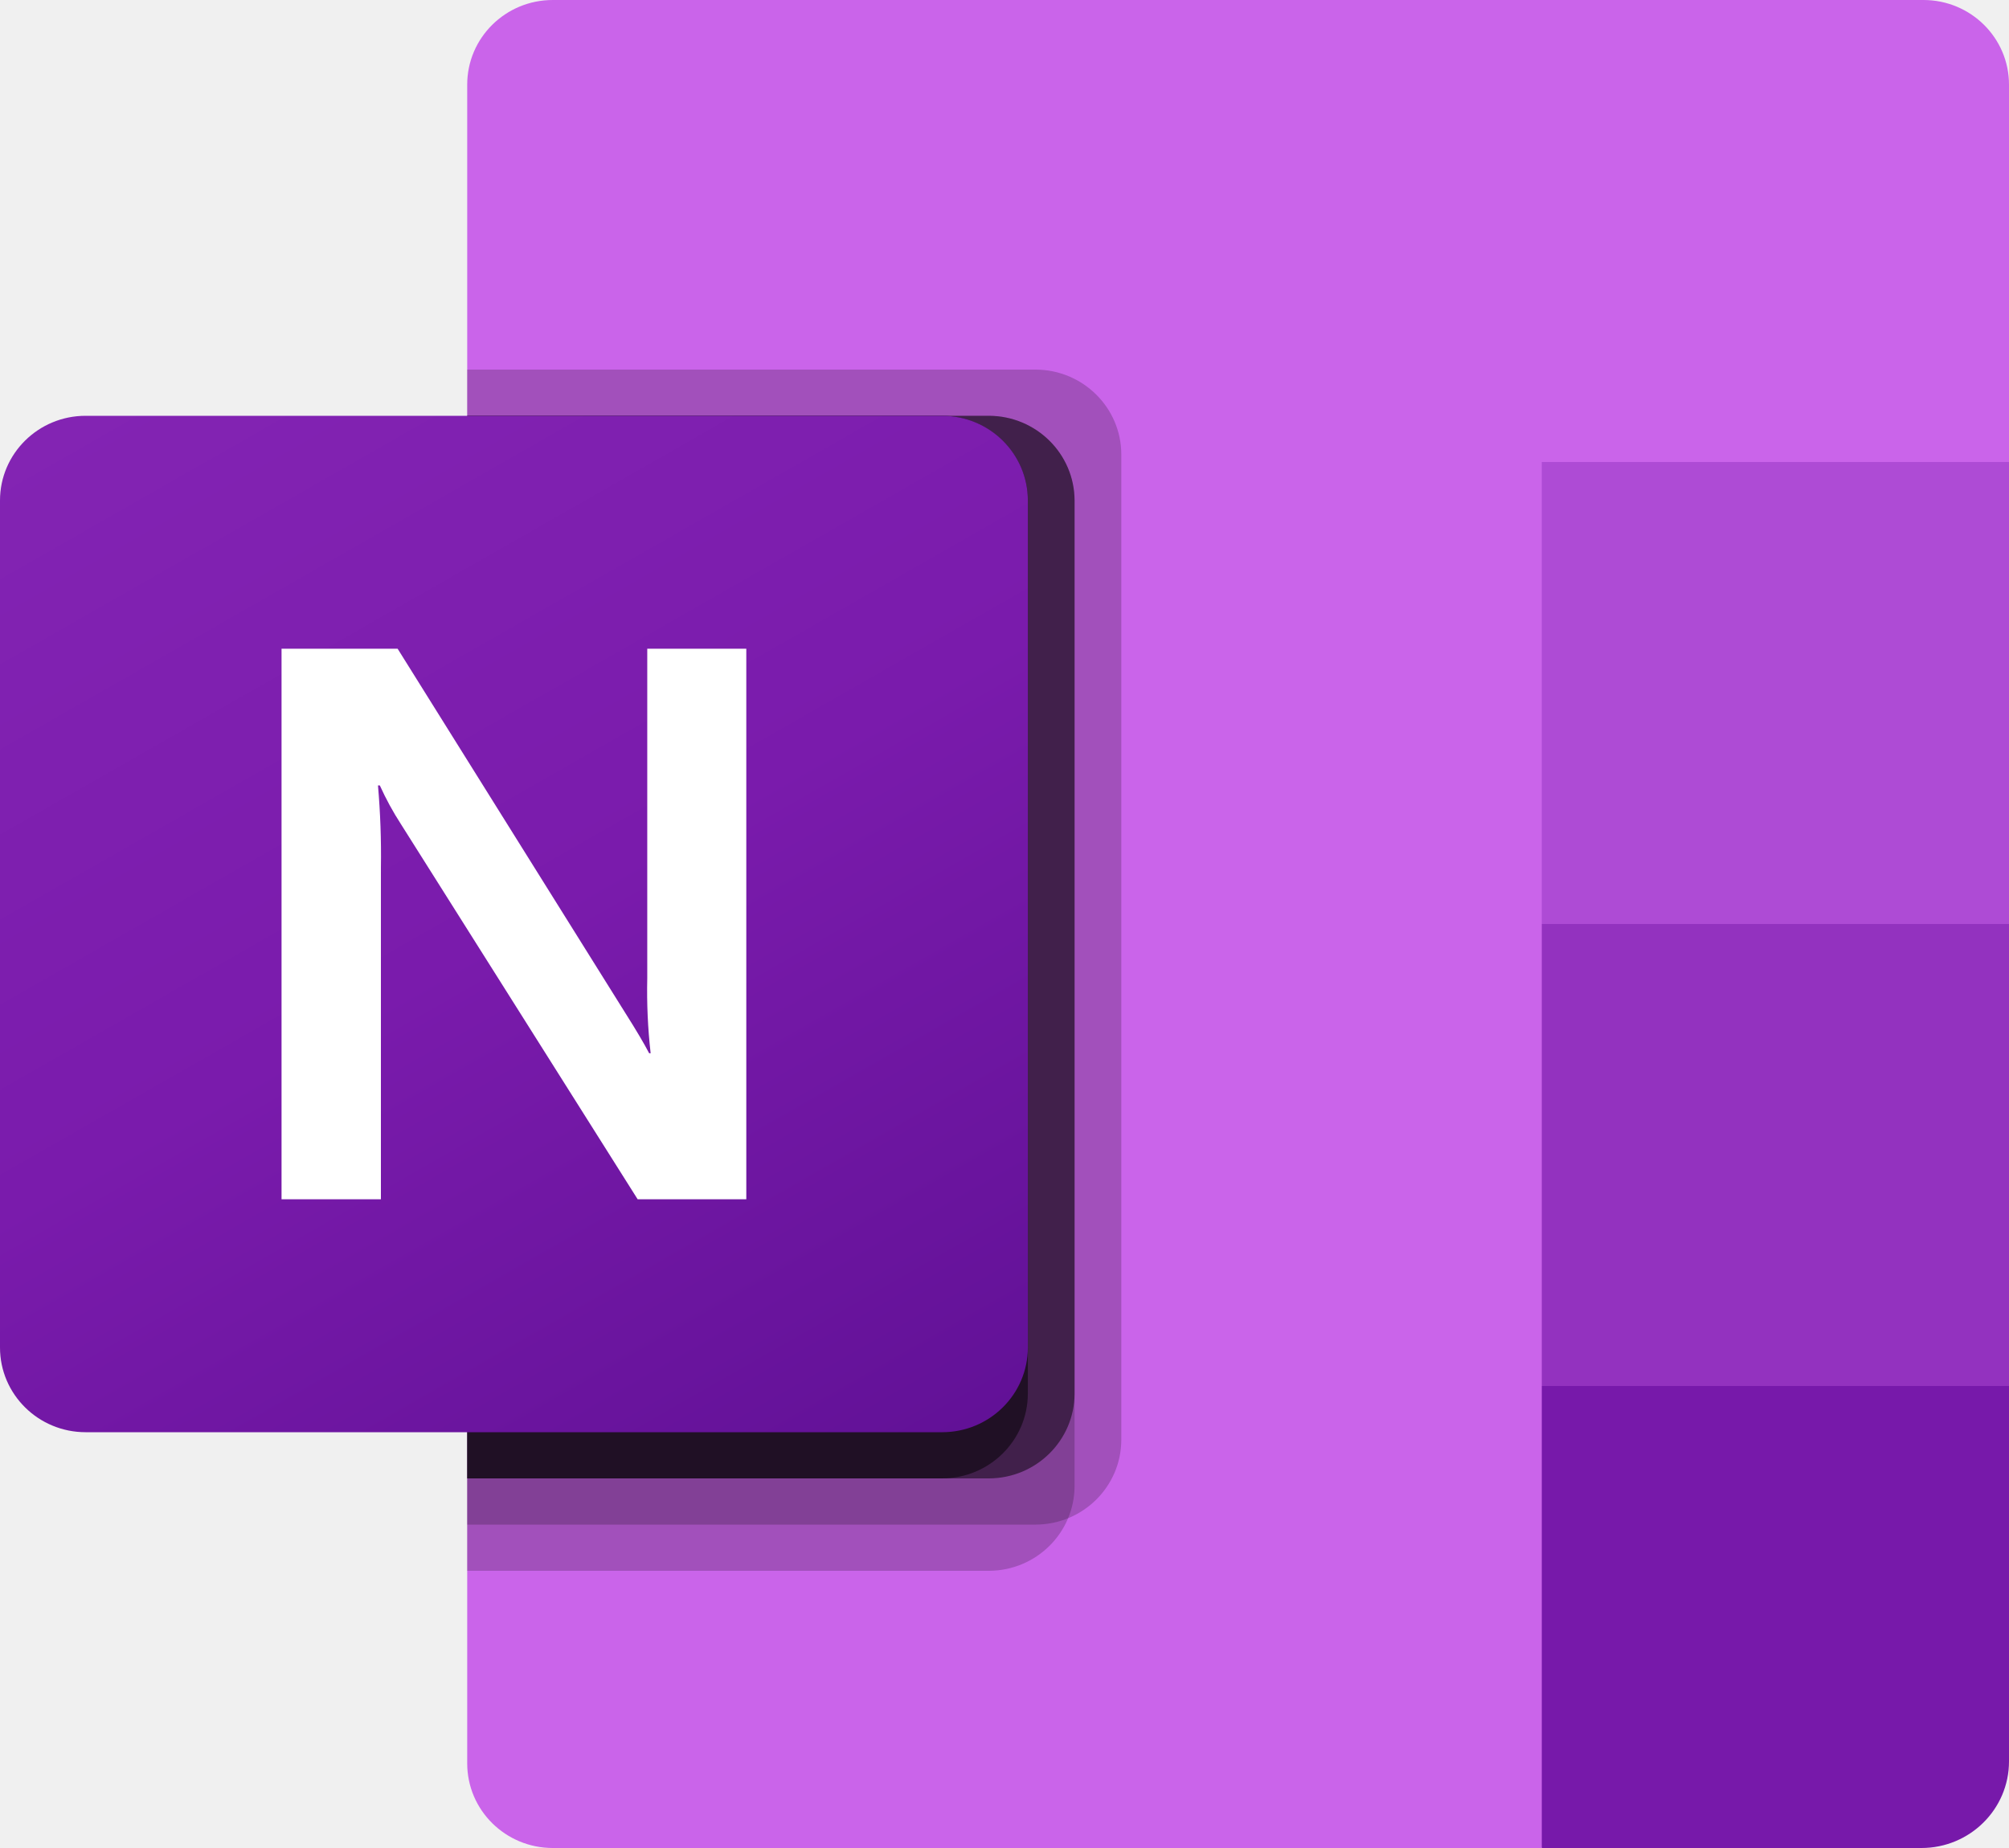
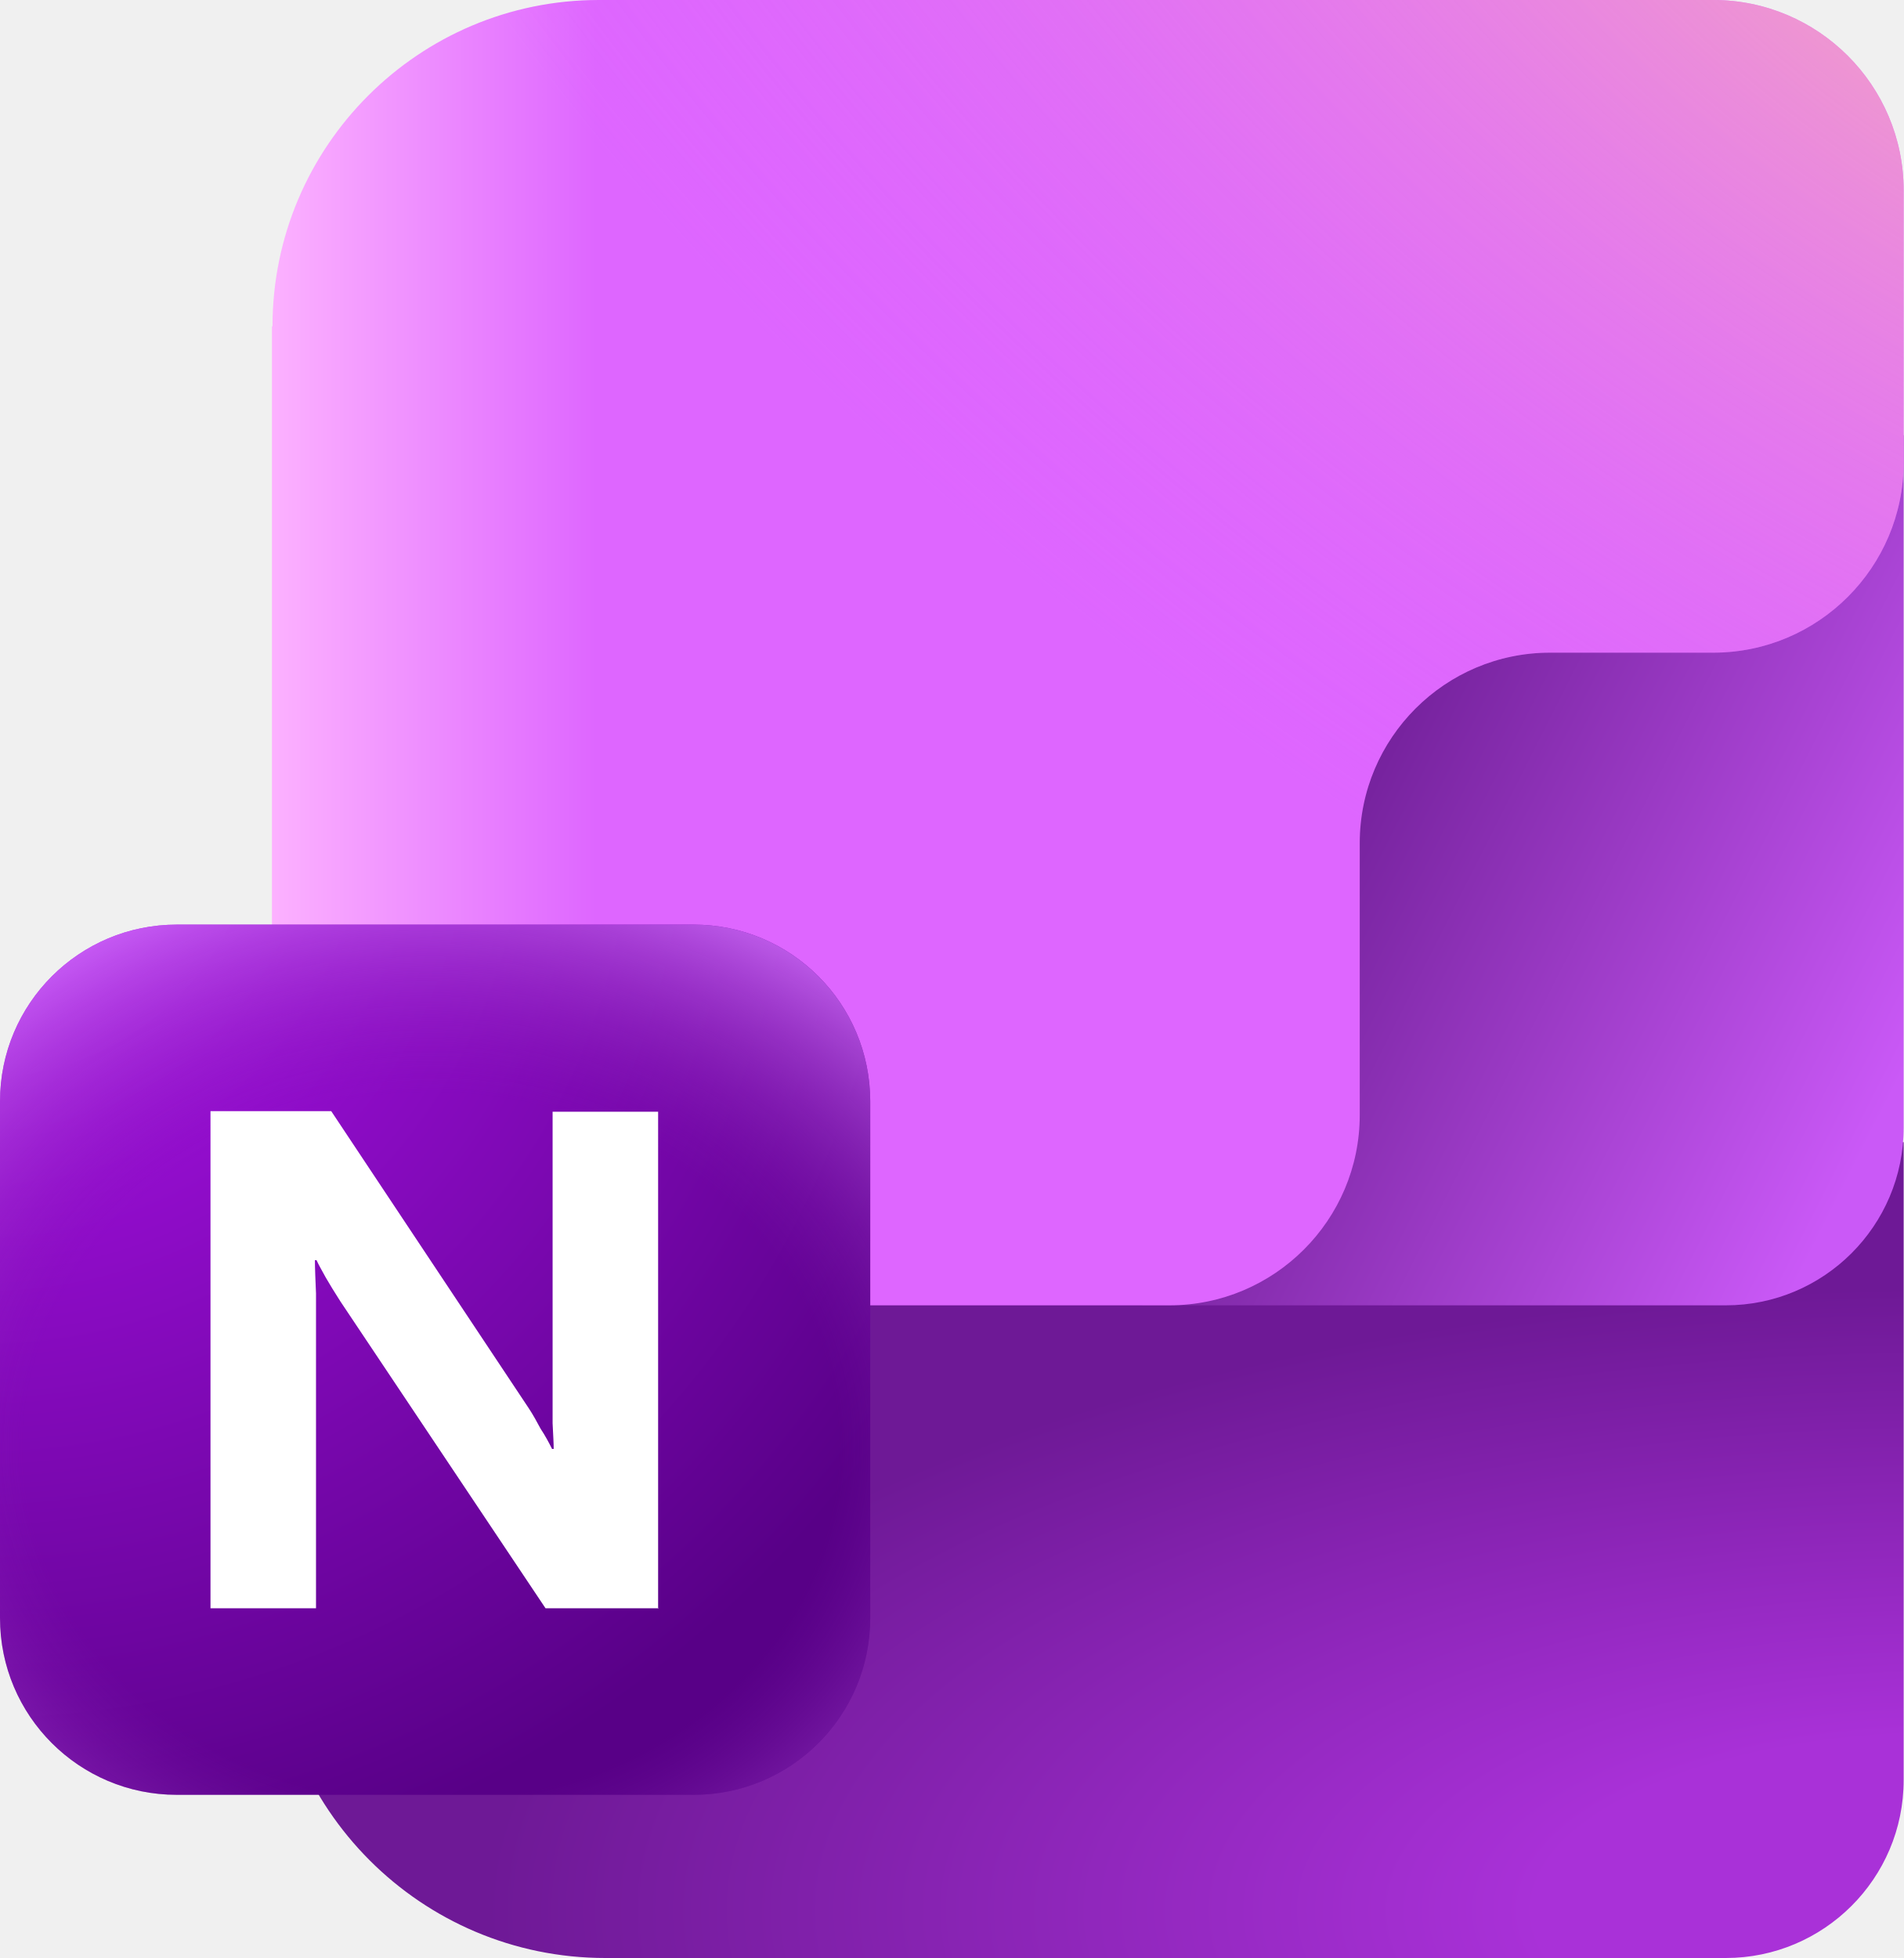
- <svg xmlns="http://www.w3.org/2000/svg" width="50" height="46" viewBox="0 0 50 46" fill="none">
-   <g clip-path="url(#clip0_259_2313)">
-     <path d="M38.372 46H13.757C12.581 46 11.628 45.057 11.628 43.894V2.106C11.628 0.943 12.581 0 13.757 0H47.871C49.047 0 50 0.943 50 2.106V11.5L38.372 46Z" fill="#CA64EA" />
-     <path d="M50 23L44.186 26.45L38.372 23V11.5H50L50 23Z" fill="#AE4BD5" />
-     <path d="M50 34.5L44.186 37.95L38.372 34.5V23H50V34.5Z" fill="#9332BF" />
-     <path d="M38.372 34.5H50V43.844C50 45.035 49.024 46 47.82 46H38.372V34.5Z" fill="#7719AA" />
-     <path opacity="0.2" d="M25.776 9.2H11.628V37.95H25.776C26.951 37.946 27.903 37.005 27.907 35.842V11.308C27.903 10.146 26.951 9.204 25.776 9.2Z" fill="black" />
-     <path opacity="0.2" d="M24.613 10.35H11.628V39.1H24.613C25.788 39.096 26.74 38.155 26.744 36.992V12.458C26.74 11.295 25.788 10.354 24.613 10.35Z" fill="black" />
-     <path opacity="0.5" d="M24.613 10.35H11.628V36.8H24.613C25.788 36.796 26.74 35.855 26.744 34.692V12.458C26.74 11.295 25.788 10.354 24.613 10.35Z" fill="black" />
-     <path opacity="0.5" d="M23.45 10.35H11.628V36.8H23.45C24.626 36.796 25.578 35.855 25.581 34.692V12.458C25.578 11.295 24.626 10.354 23.45 10.35Z" fill="black" />
-     <path d="M2.131 10.35H23.45C24.627 10.35 25.581 11.294 25.581 12.458V33.542C25.581 34.706 24.627 35.65 23.45 35.65H2.131C0.954 35.65 0 34.706 0 33.542V12.458C0 11.294 0.954 10.35 2.131 10.35Z" fill="url(#paint0_linear_259_2313)" />
-     <path d="M7.007 16.148H9.896L15.574 25.233C15.832 25.64 16.026 25.968 16.156 26.217H16.193C16.123 25.598 16.095 24.976 16.109 24.354V16.148H18.574V29.852H15.87L9.979 20.515C9.779 20.207 9.604 19.884 9.453 19.55H9.407C9.466 20.23 9.491 20.913 9.48 21.595V29.852H7.007V16.148Z" fill="white" />
-   </g>
+ <svg xmlns="http://www.w3.org/2000/svg" id="uuid-dd8c73b2-3a24-47ca-b016-13a07cde286e" viewBox="0 0 35 36">
  <defs>
-     <linearGradient id="paint0_linear_259_2313" x1="4.444" y1="8.703" x2="20.862" y2="37.455" gradientUnits="userSpaceOnUse">
-       <stop stop-color="#8324B3" />
-       <stop offset="0.5" stop-color="#7A1BAC" />
-       <stop offset="1" stop-color="#621197" />
+     <radialGradient id="uuid-50d6a62b-9aad-4d02-8594-795bcc1c54e9" cx="-562.51" cy="464.6" fx="-562.51" fy="464.6" r="1" gradientTransform="translate(26794.49 9350.33) scale(47.57 -20.05)" gradientUnits="userSpaceOnUse">
+       <stop offset=".16" stop-color="#a931d8" />
+       <stop offset=".57" stop-color="#6e1996" />
+     </radialGradient>
+     <linearGradient id="uuid-18de38b9-53c2-4fd0-8ba3-a6ad4c169a59" x1="38.88" y1="48.5" x2="21.61" y2="57.23" gradientTransform="translate(0 70) scale(1 -1)" gradientUnits="userSpaceOnUse">
+       <stop offset=".22" stop-color="#ca59f7" />
+       <stop offset=".89" stop-color="#691a90" />
    </linearGradient>
-     <clipPath id="clip0_259_2313">
-       <rect width="50" height="46" fill="white" />
-     </clipPath>
+     <linearGradient id="uuid-52460405-89b2-46e8-b113-358e34148f1a" x1="36.33" y1="55" x2="5.01" y2="55" gradientTransform="translate(0 70) scale(1 -1)" gradientUnits="userSpaceOnUse">
+       <stop offset=".81" stop-color="#de66ff" />
+       <stop offset="1" stop-color="#fcb1ff" />
+     </linearGradient>
+     <radialGradient id="uuid-9fdd75d9-5b25-435b-9e54-d861015099f0" cx="-572.74" cy="498.79" fx="-572.74" fy="498.79" r="1" gradientTransform="translate(-30198.43 875.93) rotate(121.48) scale(28.88 -50.78)" gradientUnits="userSpaceOnUse">
+       <stop offset="0" stop-color="#ffc7a3" />
+       <stop offset=".83" stop-color="#de67fd" stop-opacity="0" />
+     </radialGradient>
+     <radialGradient id="uuid-325a9e95-4965-433d-a32f-7178ccbb54da" cx="-543.89" cy="490.05" fx="-543.89" fy="490.05" r="1" gradientTransform="translate(861.5 16559.98) rotate(45) scale(22.63 -22.63)" gradientUnits="userSpaceOnUse">
+       <stop offset=".07" stop-color="#ac13eb" />
+       <stop offset=".88" stop-color="#580087" />
+     </radialGradient>
+     <radialGradient id="uuid-9c52f393-a7a6-42ff-8678-b8968ca9fe11" cx="-537.98" cy="529.22" fx="-537.98" fy="529.22" r="1" gradientTransform="translate(-6819 6052) rotate(90) scale(11.2 -12.9)" gradientUnits="userSpaceOnUse">
+       <stop offset=".58" stop-color="#841fb0" stop-opacity="0" />
+       <stop offset=".97" stop-color="#d373fc" />
+     </radialGradient>
  </defs>
+   <path d="M5,27.55c0-3.61,2.93-6.55,6.55-6.55h23.45v11.73c0,1.81-1.47,3.27-3.27,3.27H11.13c-3.39,0-6.13-2.75-6.13-6.14v-2.31Z" style="fill:url(#uuid-50d6a62b-9aad-4d02-8594-795bcc1c54e9);" />
+   <path d="M21,8.5l14-.5v12.73c0,1.81-1.47,3.27-3.27,3.27h-10.73v-15.5Z" style="fill:url(#uuid-18de38b9-53c2-4fd0-8ba3-a6ad4c169a59);" />
+   <path d="M5.01,6c0-3.31,2.69-6,6-6h20.49c1.93,0,3.5,1.57,3.5,3.5v5c0,1.93-1.57,3.5-3.5,3.5h-3c-1.93,0-3.5,1.57-3.5,3.5v5c0,1.93-1.57,3.5-3.5,3.5h-10.5c-3.31,0-6,2.69-6,6V6Z" style="fill:url(#uuid-52460405-89b2-46e8-b113-358e34148f1a);" />
+   <path d="M5.01,6c0-3.31,2.69-6,6-6h20.49c1.93,0,3.5,1.57,3.5,3.5v5c0,1.93-1.57,3.5-3.5,3.5h-3c-1.93,0-3.5,1.57-3.5,3.5v5c0,1.93-1.57,3.5-3.5,3.5h-10.5c-3.31,0-6,2.69-6,6V6Z" style="fill:url(#uuid-9fdd75d9-5b25-435b-9e54-d861015099f0);" />
+   <rect y="17" width="16" height="16" rx="3.25" ry="3.25" style="fill:url(#uuid-325a9e95-4965-433d-a32f-7178ccbb54da);" />
+   <rect y="17" width="16" height="16" rx="3.25" ry="3.25" style="fill:url(#uuid-9c52f393-a7a6-42ff-8678-b8968ca9fe11); fill-opacity:.8;" />
+   <path d="M12.11,29.57h-2.08l-3.77-5.64c-.11-.17-.2-.32-.27-.44-.07-.13-.13-.23-.17-.32h-.03c0,.16.01.37.02.61,0,.25,0,.54,0,.87v4.92h-1.94v-9.14h2.22l3.63,5.46c.08.12.15.25.22.38.08.12.15.25.21.37h.03c0-.11-.01-.26-.02-.47,0-.21,0-.47,0-.78v-4.95h1.94v9.14Z" style="fill:#fff;" />
</svg>
